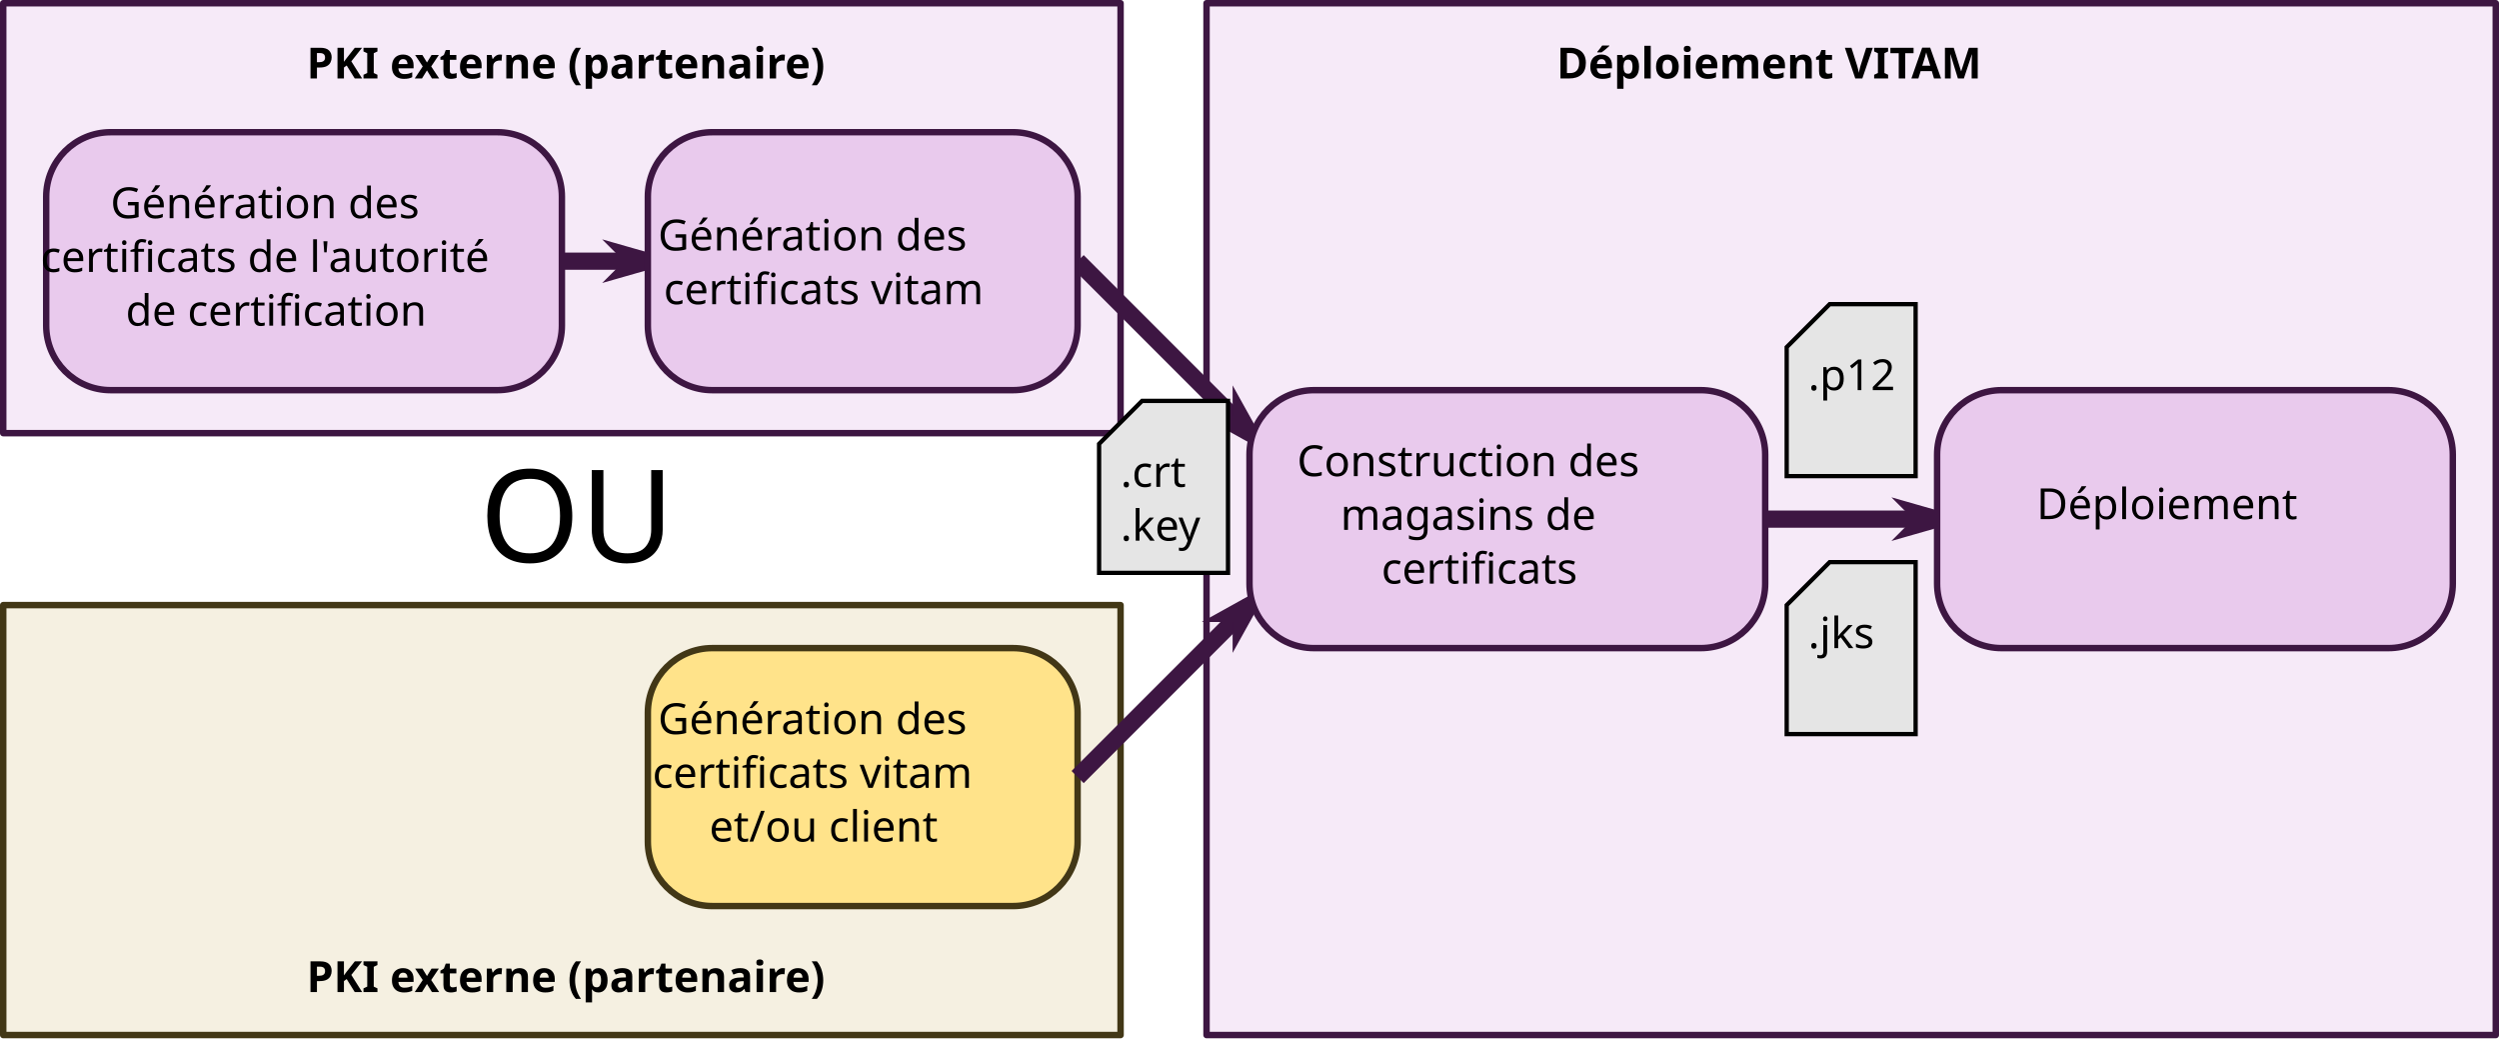
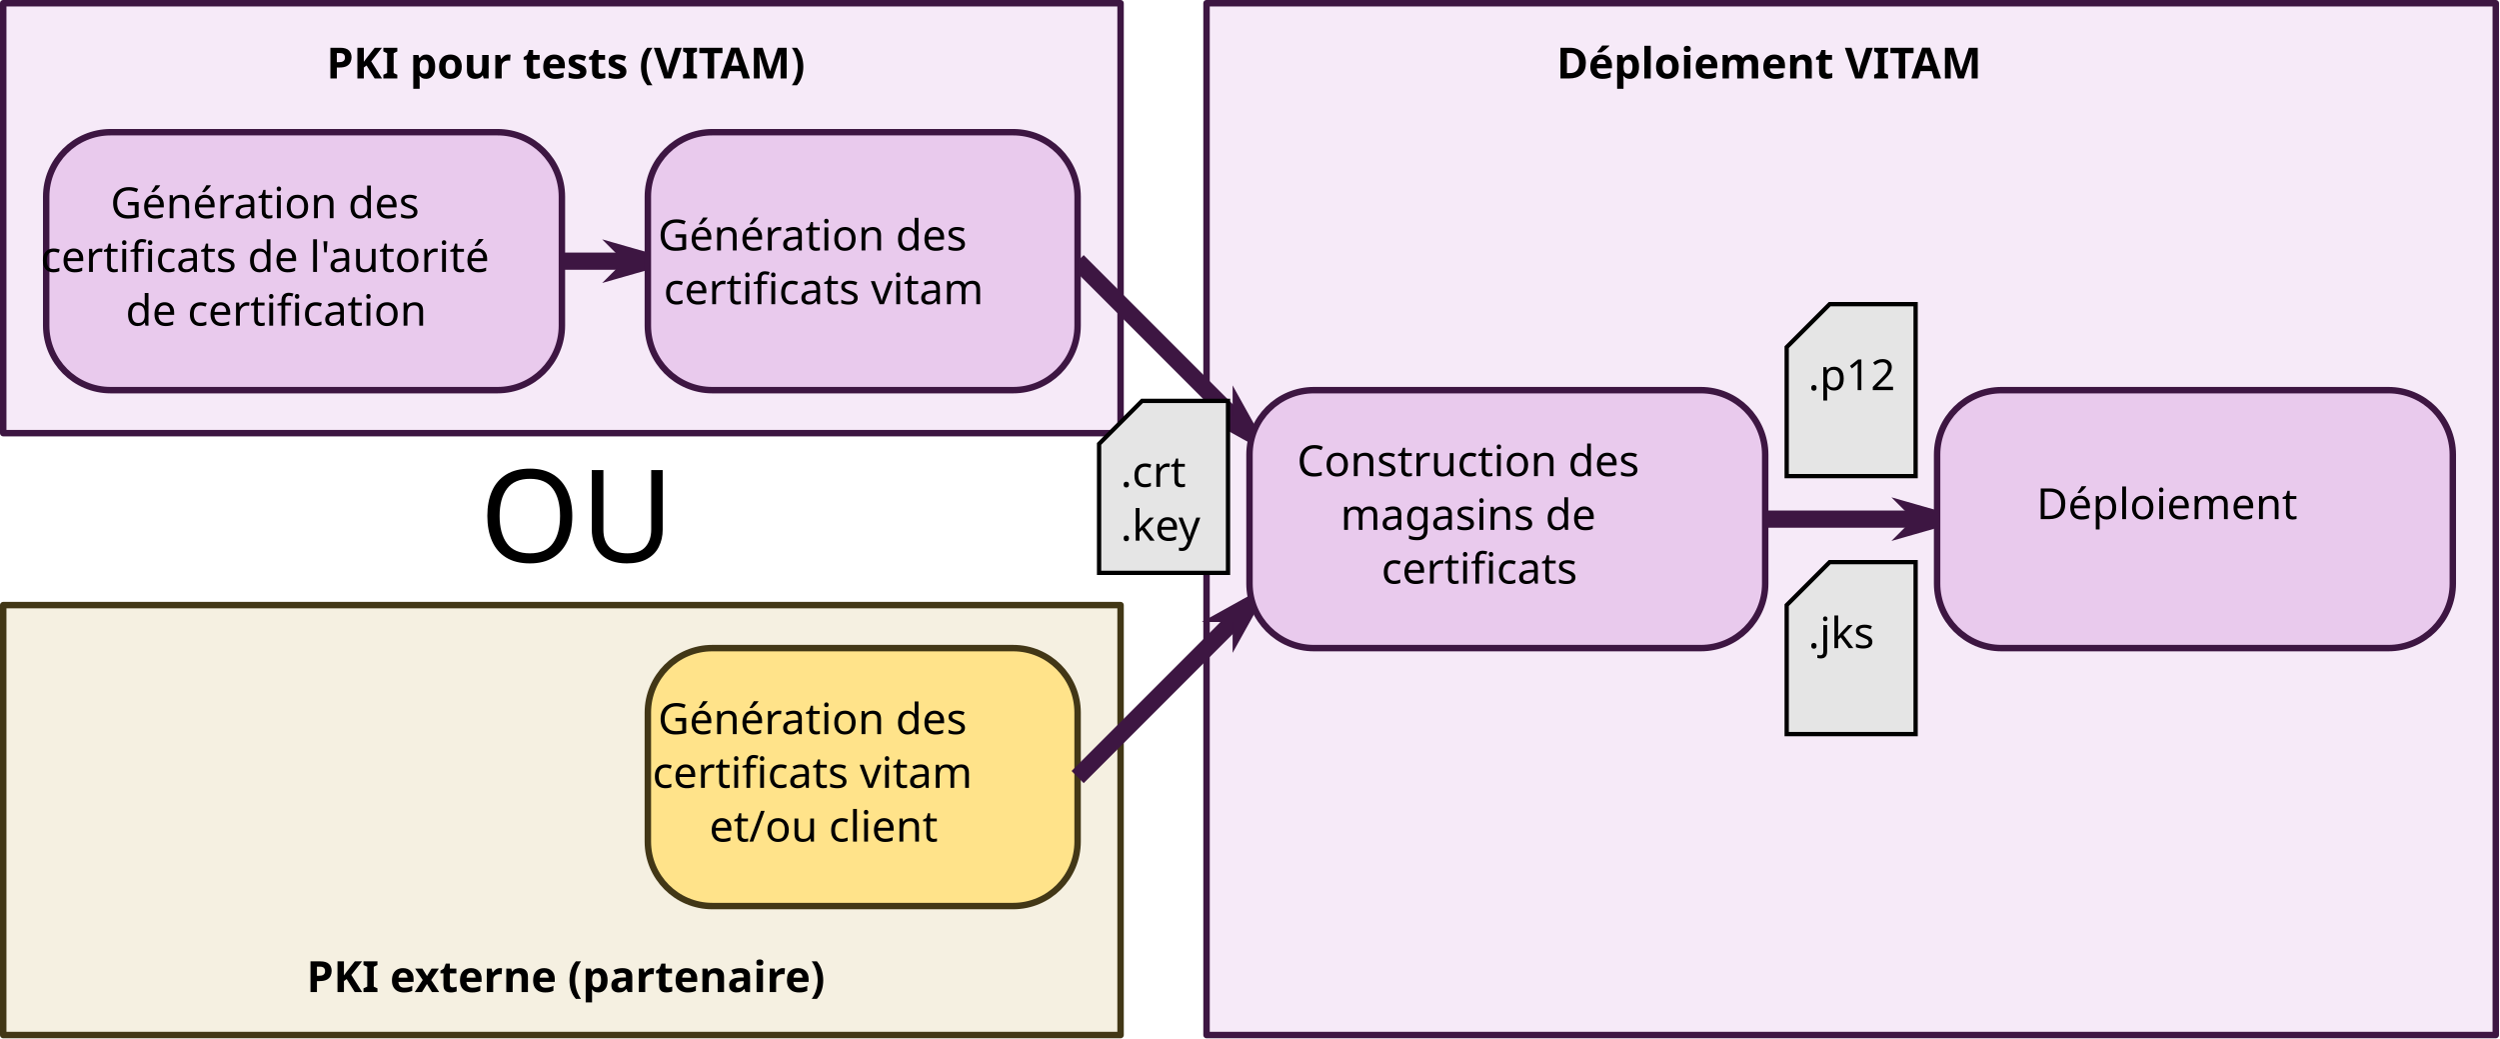
<svg xmlns="http://www.w3.org/2000/svg" width="164.112mm" height="68.157mm" viewBox="0 0 581.5 241.5" id="svg2" version="1.1">
  <defs id="defs4">
    <marker orient="auto" refY="0" refX="0" id="Arrow1Send" style="overflow:visible">
      <path id="path4597" d="M 0,0 5,-5 -12.5,0 5,5 0,0 Z" style="fill:#3d1642;fill-opacity:1;fill-rule:evenodd;stroke:#3d1642;stroke-width:1pt;stroke-opacity:1" transform="matrix(-0.2,0,0,-0.2,-1.2,0)" />
    </marker>
    <marker orient="auto" refY="0" refX="0" id="Arrow1Send-4" style="overflow:visible">
      <path id="path4597-0" d="M 0,0 5,-5 -12.5,0 5,5 0,0 Z" style="fill:#3d1642;fill-opacity:1;fill-rule:evenodd;stroke:#3d1642;stroke-width:1pt;stroke-opacity:1" transform="matrix(-0.2,0,0,-0.2,-1.2,0)" />
    </marker>
    <marker orient="auto" refY="0" refX="0" id="Arrow1Send-4-7" style="overflow:visible">
      <path id="path4597-0-3" d="M 0,0 5,-5 -12.5,0 5,5 0,0 Z" style="fill:#3d1642;fill-opacity:1;fill-rule:evenodd;stroke:#3d1642;stroke-width:1pt;stroke-opacity:1" transform="matrix(-0.2,0,0,-0.2,-1.2,0)" />
    </marker>
    <marker orient="auto" refY="0" refX="0" id="Arrow1Send-4-7-7" style="overflow:visible">
      <path id="path4597-0-3-4" d="M 0,0 5,-5 -12.5,0 5,5 0,0 Z" style="fill:#3d1642;fill-opacity:1;fill-rule:evenodd;stroke:#3d1642;stroke-width:1pt;stroke-opacity:1" transform="matrix(-0.2,0,0,-0.2,-1.2,0)" />
    </marker>
  </defs>
  <g id="layer1" transform="translate(-69.25,-71.6122)">
    <g id="g4151-4-6-7-9-5" transform="translate(370,40.00001)">
      <rect y="32.362" x="-20" height="240" width="300" id="rect3341-6-6-9-4-6" style="color:#000000;clip-rule:nonzero;display:inline;overflow:visible;visibility:visible;opacity:1;isolation:auto;mix-blend-mode:normal;color-interpolation:sRGB;color-interpolation-filters:linearRGB;solid-color:#000000;solid-opacity:1;fill:#f6eaf8;fill-opacity:1;fill-rule:evenodd;stroke:#3d1642;stroke-width:1.5;stroke-linecap:round;stroke-linejoin:round;stroke-miterlimit:4;stroke-dasharray:none;stroke-dashoffset:0;stroke-opacity:1;marker:none;color-rendering:auto;image-rendering:auto;shape-rendering:auto;text-rendering:auto;enable-background:accumulate" />
      <text id="text4143-8-2-1-7-4" y="49.862" x="120" style="font-style:normal;font-weight:normal;font-size:10px;line-height:125%;font-family:Sans;text-align:center;letter-spacing:0px;word-spacing:0px;text-anchor:middle;fill:#000000;fill-opacity:1;stroke:none;stroke-width:1px;stroke-linecap:butt;stroke-linejoin:miter;stroke-opacity:1" xml:space="preserve">
        <tspan y="49.862" x="120" id="tspan4367-8-9-5" style="font-style:normal;font-variant:normal;font-weight:bold;font-stretch:normal;font-family:Sans;-inkscape-font-specification:'Sans Bold'">Déploiement VITAM</tspan>
      </text>
    </g>
    <g id="g4151-4-6-7-9" transform="translate(90,40.00001)">
      <rect y="32.362" x="-20" height="100" width="260" id="rect3341-6-6-9-4" style="color:#000000;clip-rule:nonzero;display:inline;overflow:visible;visibility:visible;opacity:1;isolation:auto;mix-blend-mode:normal;color-interpolation:sRGB;color-interpolation-filters:linearRGB;solid-color:#000000;solid-opacity:1;fill:#f6eaf8;fill-opacity:1;fill-rule:evenodd;stroke:#3d1642;stroke-width:1.5;stroke-linecap:round;stroke-linejoin:round;stroke-miterlimit:4;stroke-dasharray:none;stroke-dashoffset:0;stroke-opacity:1;marker:none;color-rendering:auto;image-rendering:auto;shape-rendering:auto;text-rendering:auto;enable-background:accumulate" />
      <text id="text4143-8-2-1-7" y="49.862" x="120" style="font-style:normal;font-weight:normal;font-size:10px;line-height:125%;font-family:Sans;text-align:center;letter-spacing:0px;word-spacing:0px;text-anchor:middle;fill:#000000;fill-opacity:1;stroke:none;stroke-width:1px;stroke-linecap:butt;stroke-linejoin:miter;stroke-opacity:1" xml:space="preserve">
-         <tspan y="49.862" x="120" id="tspan4367-8-9" style="font-style:normal;font-variant:normal;font-weight:bold;font-stretch:normal;font-family:Sans;-inkscape-font-specification:'Sans Bold'">PKI externe (partenaire)</tspan>
+         <tspan y="49.862" x="120" id="tspan4367-8-9" style="font-style:normal;font-variant:normal;font-weight:bold;font-stretch:normal;font-family:Sans;-inkscape-font-specification:'Sans Bold'">PKI pour tests (VITAM)</tspan>
      </text>
    </g>
    <g id="g4151-4-6-7" transform="translate(90,180)">
      <rect y="32.362" x="-20" height="100" width="260" id="rect3341-6-6-9" style="color:#000000;clip-rule:nonzero;display:inline;overflow:visible;visibility:visible;opacity:1;isolation:auto;mix-blend-mode:normal;color-interpolation:sRGB;color-interpolation-filters:linearRGB;solid-color:#000000;solid-opacity:1;fill:#f5f0e1;fill-opacity:1;fill-rule:evenodd;stroke:#423716;stroke-width:1.5;stroke-linecap:round;stroke-linejoin:round;stroke-miterlimit:4;stroke-dasharray:none;stroke-dashoffset:0;stroke-opacity:1;marker:none;color-rendering:auto;image-rendering:auto;shape-rendering:auto;text-rendering:auto;enable-background:accumulate" />
      <text id="text4143-8-2-1" y="122.362" x="120" style="font-style:normal;font-weight:normal;font-size:10px;line-height:125%;font-family:Sans;text-align:center;letter-spacing:0px;word-spacing:0px;text-anchor:middle;fill:#000000;fill-opacity:1;stroke:none;stroke-width:1px;stroke-linecap:butt;stroke-linejoin:miter;stroke-opacity:1" xml:space="preserve">
        <tspan y="122.362" x="120" id="tspan4367-8" style="font-style:normal;font-variant:normal;font-weight:bold;font-stretch:normal;font-family:Sans;-inkscape-font-specification:'Sans Bold'">PKI externe (partenaire)</tspan>
      </text>
    </g>
    <rect style="color:#000000;clip-rule:nonzero;display:inline;overflow:visible;visibility:visible;opacity:1;isolation:auto;mix-blend-mode:normal;color-interpolation:sRGB;color-interpolation-filters:linearRGB;solid-color:#000000;solid-opacity:1;fill:#e9caed;fill-opacity:1;fill-rule:evenodd;stroke:#3d1642;stroke-width:1.5;stroke-linecap:round;stroke-linejoin:round;stroke-miterlimit:4;stroke-dasharray:none;stroke-dashoffset:0;stroke-opacity:1;marker:none;color-rendering:auto;image-rendering:auto;shape-rendering:auto;text-rendering:auto;enable-background:accumulate" id="rect3341" width="120" height="60" x="80" y="102.362" rx="15" ry="15" />
    <text xml:space="preserve" style="font-style:normal;font-weight:normal;font-size:10px;line-height:125%;font-family:Sans;text-align:center;letter-spacing:0px;word-spacing:0px;text-anchor:middle;fill:#000000;fill-opacity:1;stroke:none;stroke-width:1px;stroke-linecap:butt;stroke-linejoin:miter;stroke-opacity:1" x="140" y="122.362" id="text4143">
      <tspan id="tspan4145" x="140" y="122.362">Génération des</tspan>
      <tspan x="140" y="134.862" id="tspan4147">certificats de l'autorité</tspan>
      <tspan x="140" y="147.362" id="tspan4149">de certification</tspan>
    </text>
    <path style="fill:none;fill-rule:evenodd;stroke:#3d1642;stroke-width:4;stroke-linecap:butt;stroke-linejoin:miter;stroke-miterlimit:4;stroke-dasharray:none;stroke-opacity:1;marker-end:url(#Arrow1Send)" d="m 200,132.362 20,0" id="path4554" />
    <flowRoot xml:space="preserve" id="flowRoot4277" style="font-style:normal;font-weight:normal;font-size:10px;line-height:125%;font-family:Sans;text-align:end;letter-spacing:0px;word-spacing:0px;text-anchor:end;fill:#000000;fill-opacity:1;stroke:none;stroke-width:1px;stroke-linecap:butt;stroke-linejoin:miter;stroke-opacity:1">
      <flowRegion id="flowRegion4279">
        <rect id="rect4281" width="140" height="100" x="180" y="212.362" />
      </flowRegion>
      <flowPara id="flowPara4283" />
    </flowRoot>
    <g id="g4151-4-6" transform="translate(150,130)">
      <rect ry="15" rx="15" y="92.362" x="70" height="60" width="100" id="rect3341-6-6" style="color:#000000;clip-rule:nonzero;display:inline;overflow:visible;visibility:visible;opacity:1;isolation:auto;mix-blend-mode:normal;color-interpolation:sRGB;color-interpolation-filters:linearRGB;solid-color:#000000;solid-opacity:1;fill:#ffe38a;fill-opacity:1;fill-rule:evenodd;stroke:#423716;stroke-width:1.5;stroke-linecap:round;stroke-linejoin:round;stroke-miterlimit:4;stroke-dasharray:none;stroke-dashoffset:0;stroke-opacity:1;marker:none;color-rendering:auto;image-rendering:auto;shape-rendering:auto;text-rendering:auto;enable-background:accumulate" />
      <text id="text4143-8-2" y="112.362" x="120" style="font-style:normal;font-weight:normal;font-size:10px;line-height:125%;font-family:Sans;text-align:center;letter-spacing:0px;word-spacing:0px;text-anchor:middle;fill:#000000;fill-opacity:1;stroke:none;stroke-width:1px;stroke-linecap:butt;stroke-linejoin:miter;stroke-opacity:1" xml:space="preserve">
        <tspan y="112.362" x="120" id="tspan4145-3-9">Génération des</tspan>
        <tspan id="tspan4149-3-1" y="124.862" x="120">certificats vitam</tspan>
        <tspan y="137.362" x="120" id="tspan4367">et/ou client</tspan>
      </text>
    </g>
    <text xml:space="preserve" style="font-style:normal;font-weight:normal;font-size:10px;line-height:125%;font-family:Sans;text-align:end;letter-spacing:0px;word-spacing:0px;text-anchor:end;fill:#000000;fill-opacity:1;stroke:none;stroke-width:1px;stroke-linecap:butt;stroke-linejoin:miter;stroke-opacity:1" x="310" y="262.362" id="text4363">
-       <tspan id="tspan4365" x="313.184" y="262.362"> </tspan>
+       <tspan id="tspan4365" x="313.184" y="262.362" />
    </text>
    <path style="fill:#e5e5e5;fill-opacity:1;fill-rule:evenodd;stroke:#000000;stroke-width:1px;stroke-linecap:butt;stroke-linejoin:miter;stroke-opacity:1" d="m 485,182.362 0,-30 10,-10 20,0 0,40 z" id="path4488-2" />
    <text xml:space="preserve" style="font-style:normal;font-weight:normal;font-size:10px;line-height:125%;font-family:Sans;text-align:start;letter-spacing:0px;word-spacing:0px;text-anchor:start;fill:#000000;fill-opacity:1;stroke:none;stroke-width:1px;stroke-linecap:butt;stroke-linejoin:miter;stroke-opacity:1" x="490" y="162.362" id="text4490-6">
      <tspan x="490" y="162.362" id="tspan4494-4">.p12</tspan>
    </text>
    <path style="fill:#e5e5e5;fill-opacity:1;fill-rule:evenodd;stroke:#000000;stroke-width:1px;stroke-linecap:butt;stroke-linejoin:miter;stroke-opacity:1" d="m 485,242.362 0,-30 10,-10 20,0 0,40 z" id="path4488-6" />
    <text xml:space="preserve" style="font-style:normal;font-weight:normal;font-size:10px;line-height:125%;font-family:Sans;text-align:start;letter-spacing:0px;word-spacing:0px;text-anchor:start;fill:#000000;fill-opacity:1;stroke:none;stroke-width:1px;stroke-linecap:butt;stroke-linejoin:miter;stroke-opacity:1" x="490" y="222.362" id="text4490-3">
      <tspan x="490" y="222.362" id="tspan4494-2">.jks</tspan>
    </text>
    <text xml:space="preserve" style="font-style:normal;font-weight:normal;font-size:10px;line-height:125%;font-family:Sans;text-align:end;letter-spacing:0px;word-spacing:0px;text-anchor:end;fill:#000000;fill-opacity:1;stroke:none;stroke-width:1px;stroke-linecap:butt;stroke-linejoin:miter;stroke-opacity:1" x="210" y="202.362" id="text4544">
      <tspan id="tspan4546" x="210" y="202.362" style="font-size:30px;text-align:center;text-anchor:middle">OU</tspan>
    </text>
    <path style="fill:none;fill-rule:evenodd;stroke:#3d1642;stroke-width:4;stroke-linecap:butt;stroke-linejoin:miter;stroke-miterlimit:4;stroke-dasharray:none;stroke-opacity:1;marker-end:url(#Arrow1Send-4)" d="m 320,132.362 40,40" id="path4554-1" />
    <path style="fill:none;fill-rule:evenodd;stroke:#3d1642;stroke-width:4;stroke-linecap:butt;stroke-linejoin:miter;stroke-miterlimit:4;stroke-dasharray:none;stroke-opacity:1;marker-end:url(#Arrow1Send-4-7)" d="m 320,252.362 40,-40" id="path4554-1-5" />
    <rect style="color:#000000;clip-rule:nonzero;display:inline;overflow:visible;visibility:visible;opacity:1;isolation:auto;mix-blend-mode:normal;color-interpolation:sRGB;color-interpolation-filters:linearRGB;solid-color:#000000;solid-opacity:1;fill:#e9caed;fill-opacity:1;fill-rule:evenodd;stroke:#3d1642;stroke-width:1.5;stroke-linecap:round;stroke-linejoin:round;stroke-miterlimit:4;stroke-dasharray:none;stroke-dashoffset:0;stroke-opacity:1;marker:none;color-rendering:auto;image-rendering:auto;shape-rendering:auto;text-rendering:auto;enable-background:accumulate" id="rect3341-4" width="120" height="60" x="360" y="162.362" rx="15" ry="15" />
    <path style="fill:none;fill-rule:evenodd;stroke:#3d1642;stroke-width:4;stroke-linecap:butt;stroke-linejoin:miter;stroke-miterlimit:4;stroke-dasharray:none;stroke-opacity:1;marker-end:url(#Arrow1Send-4-7-7)" d="m 480,192.362 40,0" id="path4554-1-5-6" />
    <text xml:space="preserve" style="font-style:normal;font-weight:normal;font-size:10px;line-height:125%;font-family:Sans;text-align:center;letter-spacing:0px;word-spacing:0px;text-anchor:middle;fill:#000000;fill-opacity:1;stroke:none;stroke-width:1px;stroke-linecap:butt;stroke-linejoin:miter;stroke-opacity:1" x="420" y="182.362" id="text4143-4">
      <tspan x="420" y="182.362" id="tspan4149-4">Construction des</tspan>
      <tspan x="420" y="194.862" id="tspan4254">magasins de</tspan>
      <tspan x="420" y="207.362" id="tspan4256">certificats</tspan>
    </text>
    <rect style="color:#000000;clip-rule:nonzero;display:inline;overflow:visible;visibility:visible;opacity:1;isolation:auto;mix-blend-mode:normal;color-interpolation:sRGB;color-interpolation-filters:linearRGB;solid-color:#000000;solid-opacity:1;fill:#e9caed;fill-opacity:1;fill-rule:evenodd;stroke:#3d1642;stroke-width:1.5;stroke-linecap:round;stroke-linejoin:round;stroke-miterlimit:4;stroke-dasharray:none;stroke-dashoffset:0;stroke-opacity:1;marker:none;color-rendering:auto;image-rendering:auto;shape-rendering:auto;text-rendering:auto;enable-background:accumulate" id="rect3341-4-9" width="120" height="60" x="520" y="162.362" rx="15" ry="15" />
    <text xml:space="preserve" style="font-style:normal;font-weight:normal;font-size:10px;line-height:125%;font-family:Sans;text-align:center;letter-spacing:0px;word-spacing:0px;text-anchor:middle;fill:#000000;fill-opacity:1;stroke:none;stroke-width:1px;stroke-linecap:butt;stroke-linejoin:miter;stroke-opacity:1" x="580" y="192.362" id="text4143-4-1">
      <tspan x="580" y="192.362" id="tspan4256-9">Déploiement</tspan>
    </text>
    <g id="g4548" transform="translate(0,2.500005)">
      <path id="path4488" d="m 325,202.362 0,-30 10,-10 20,0 0,40 z" style="fill:#e5e5e5;fill-opacity:1;fill-rule:evenodd;stroke:#000000;stroke-width:1px;stroke-linecap:butt;stroke-linejoin:miter;stroke-opacity:1" />
      <text id="text4490" y="182.362" x="330" style="font-style:normal;font-weight:normal;font-size:10px;line-height:125%;font-family:Sans;text-align:start;letter-spacing:0px;word-spacing:0px;text-anchor:start;fill:#000000;fill-opacity:1;stroke:none;stroke-width:1px;stroke-linecap:butt;stroke-linejoin:miter;stroke-opacity:1" xml:space="preserve">
        <tspan y="182.362" x="330" id="tspan4492">.crt</tspan>
        <tspan id="tspan4494" y="194.862" x="330">.key</tspan>
      </text>
    </g>
    <g id="g4151-4" transform="translate(150,10.00001)">
      <rect ry="15" rx="15" y="92.362" x="70" height="60" width="100" id="rect3341-6" style="color:#000000;clip-rule:nonzero;display:inline;overflow:visible;visibility:visible;opacity:1;isolation:auto;mix-blend-mode:normal;color-interpolation:sRGB;color-interpolation-filters:linearRGB;solid-color:#000000;solid-opacity:1;fill:#e9caed;fill-opacity:1;fill-rule:evenodd;stroke:#3d1642;stroke-width:1.5;stroke-linecap:round;stroke-linejoin:round;stroke-miterlimit:4;stroke-dasharray:none;stroke-dashoffset:0;stroke-opacity:1;marker:none;color-rendering:auto;image-rendering:auto;shape-rendering:auto;text-rendering:auto;enable-background:accumulate" />
      <text id="text4143-8" y="119.862" x="120" style="font-style:normal;font-weight:normal;font-size:10px;line-height:125%;font-family:Sans;text-align:center;letter-spacing:0px;word-spacing:0px;text-anchor:middle;fill:#000000;fill-opacity:1;stroke:none;stroke-width:1px;stroke-linecap:butt;stroke-linejoin:miter;stroke-opacity:1" xml:space="preserve">
        <tspan y="119.862" x="120" id="tspan4145-3">Génération des</tspan>
        <tspan id="tspan4149-3" y="132.362" x="120">certificats vitam</tspan>
      </text>
    </g>
  </g>
</svg>
